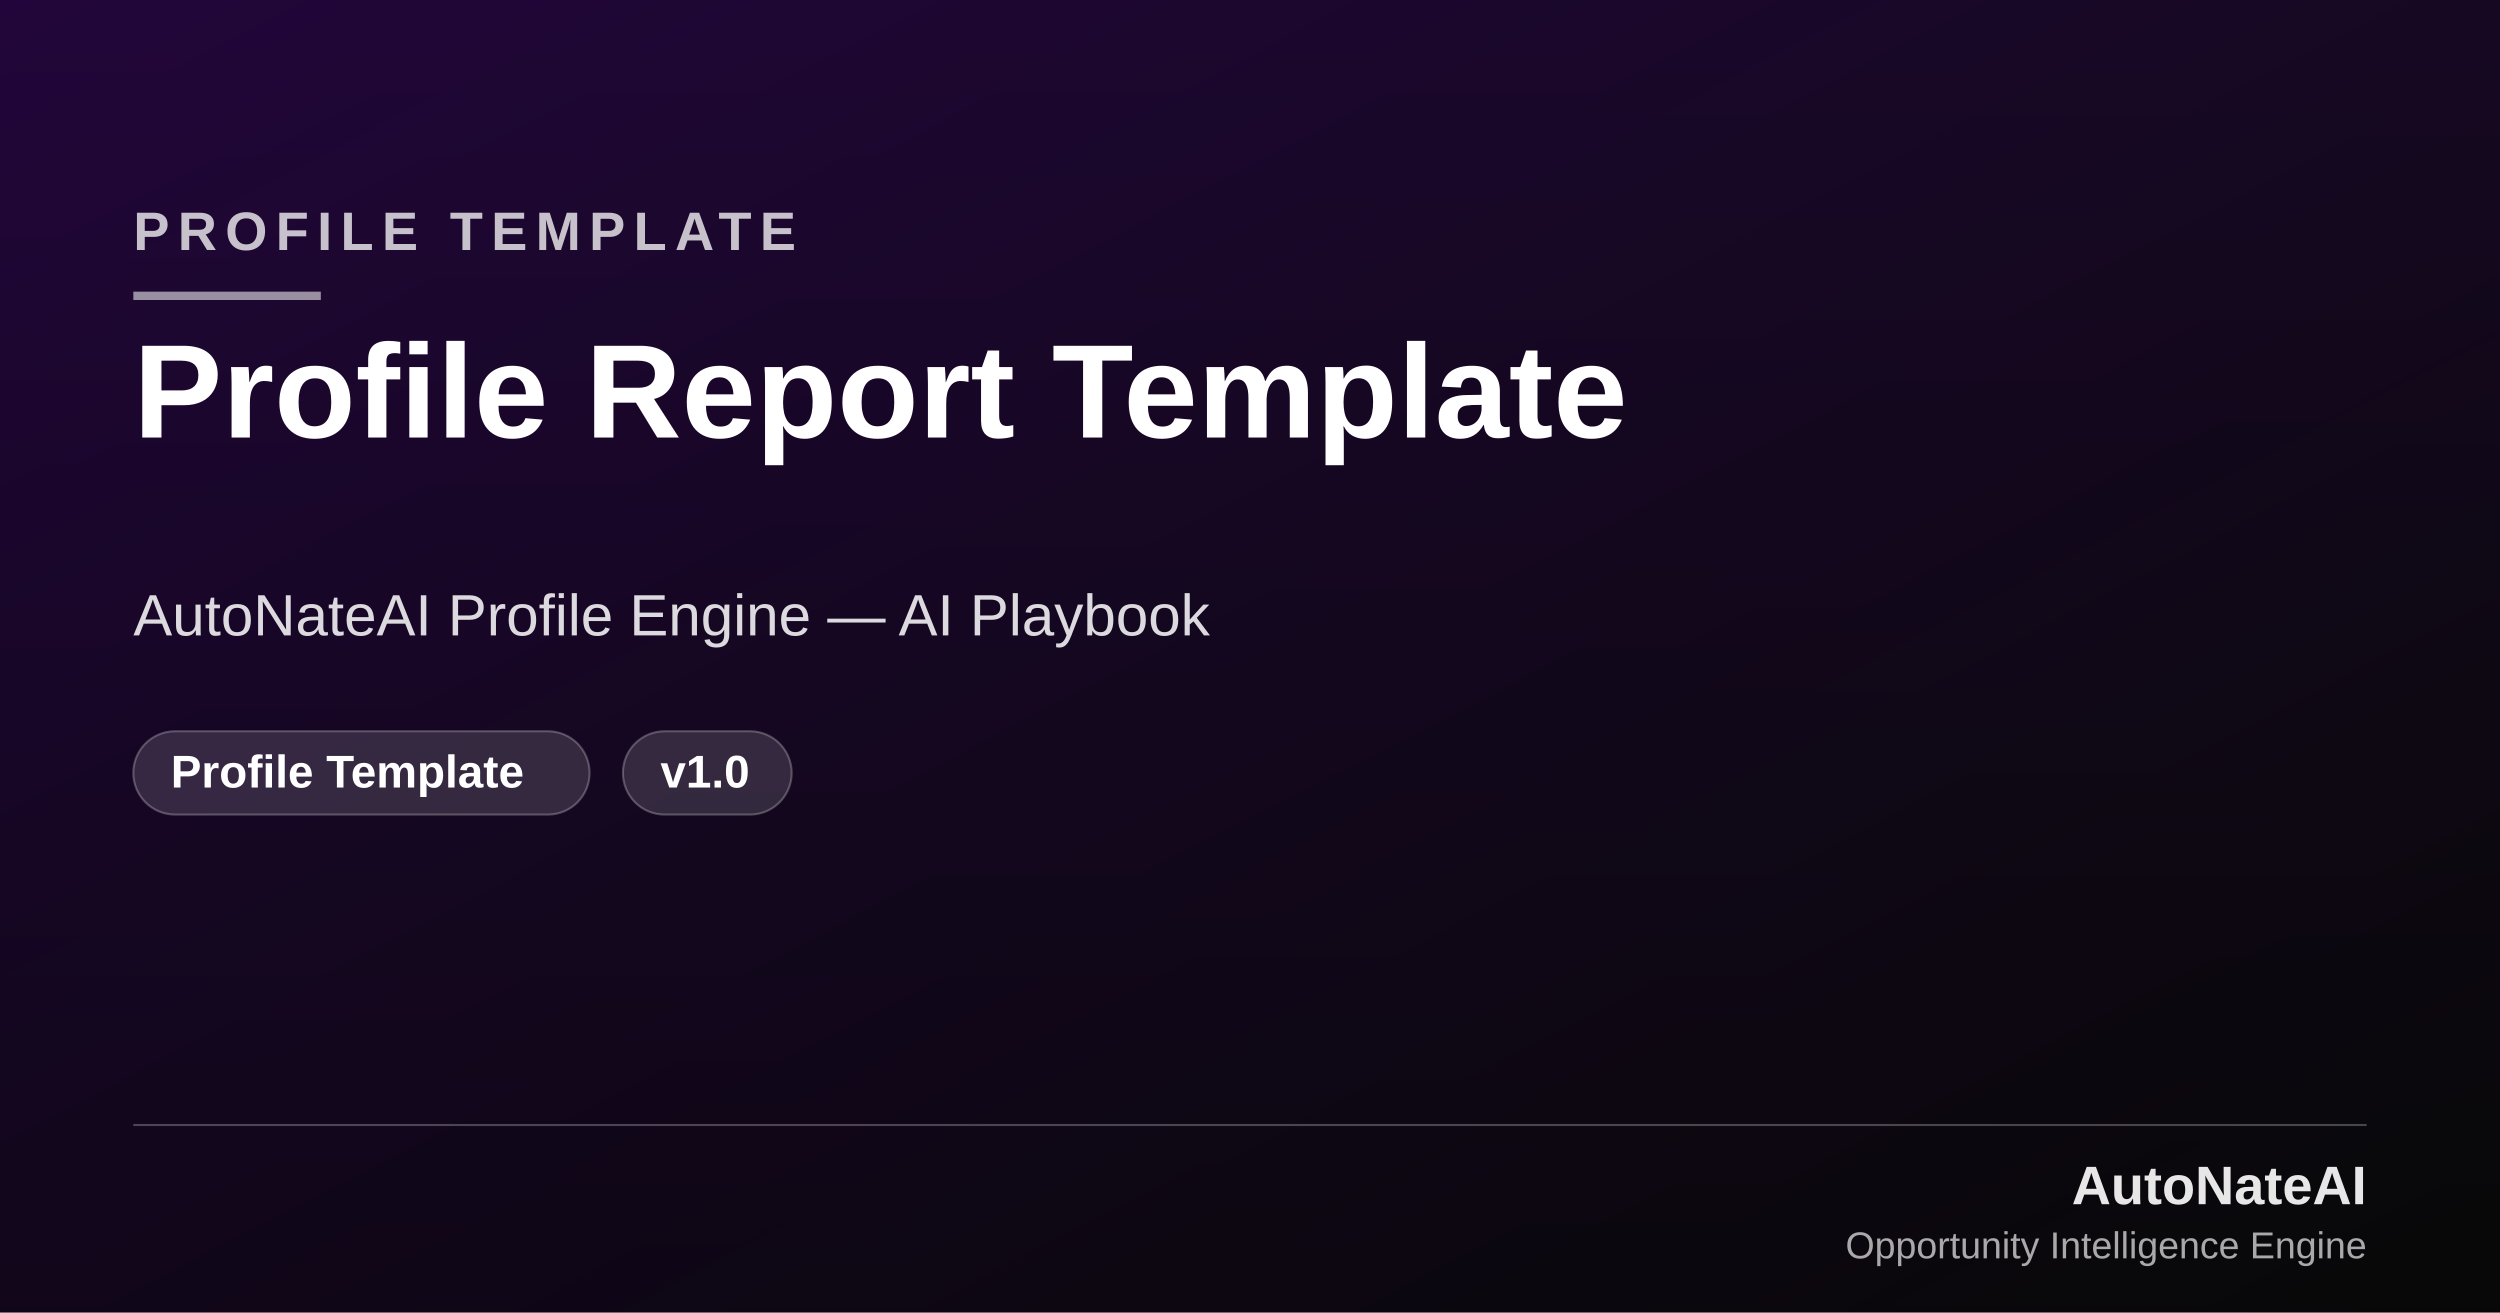
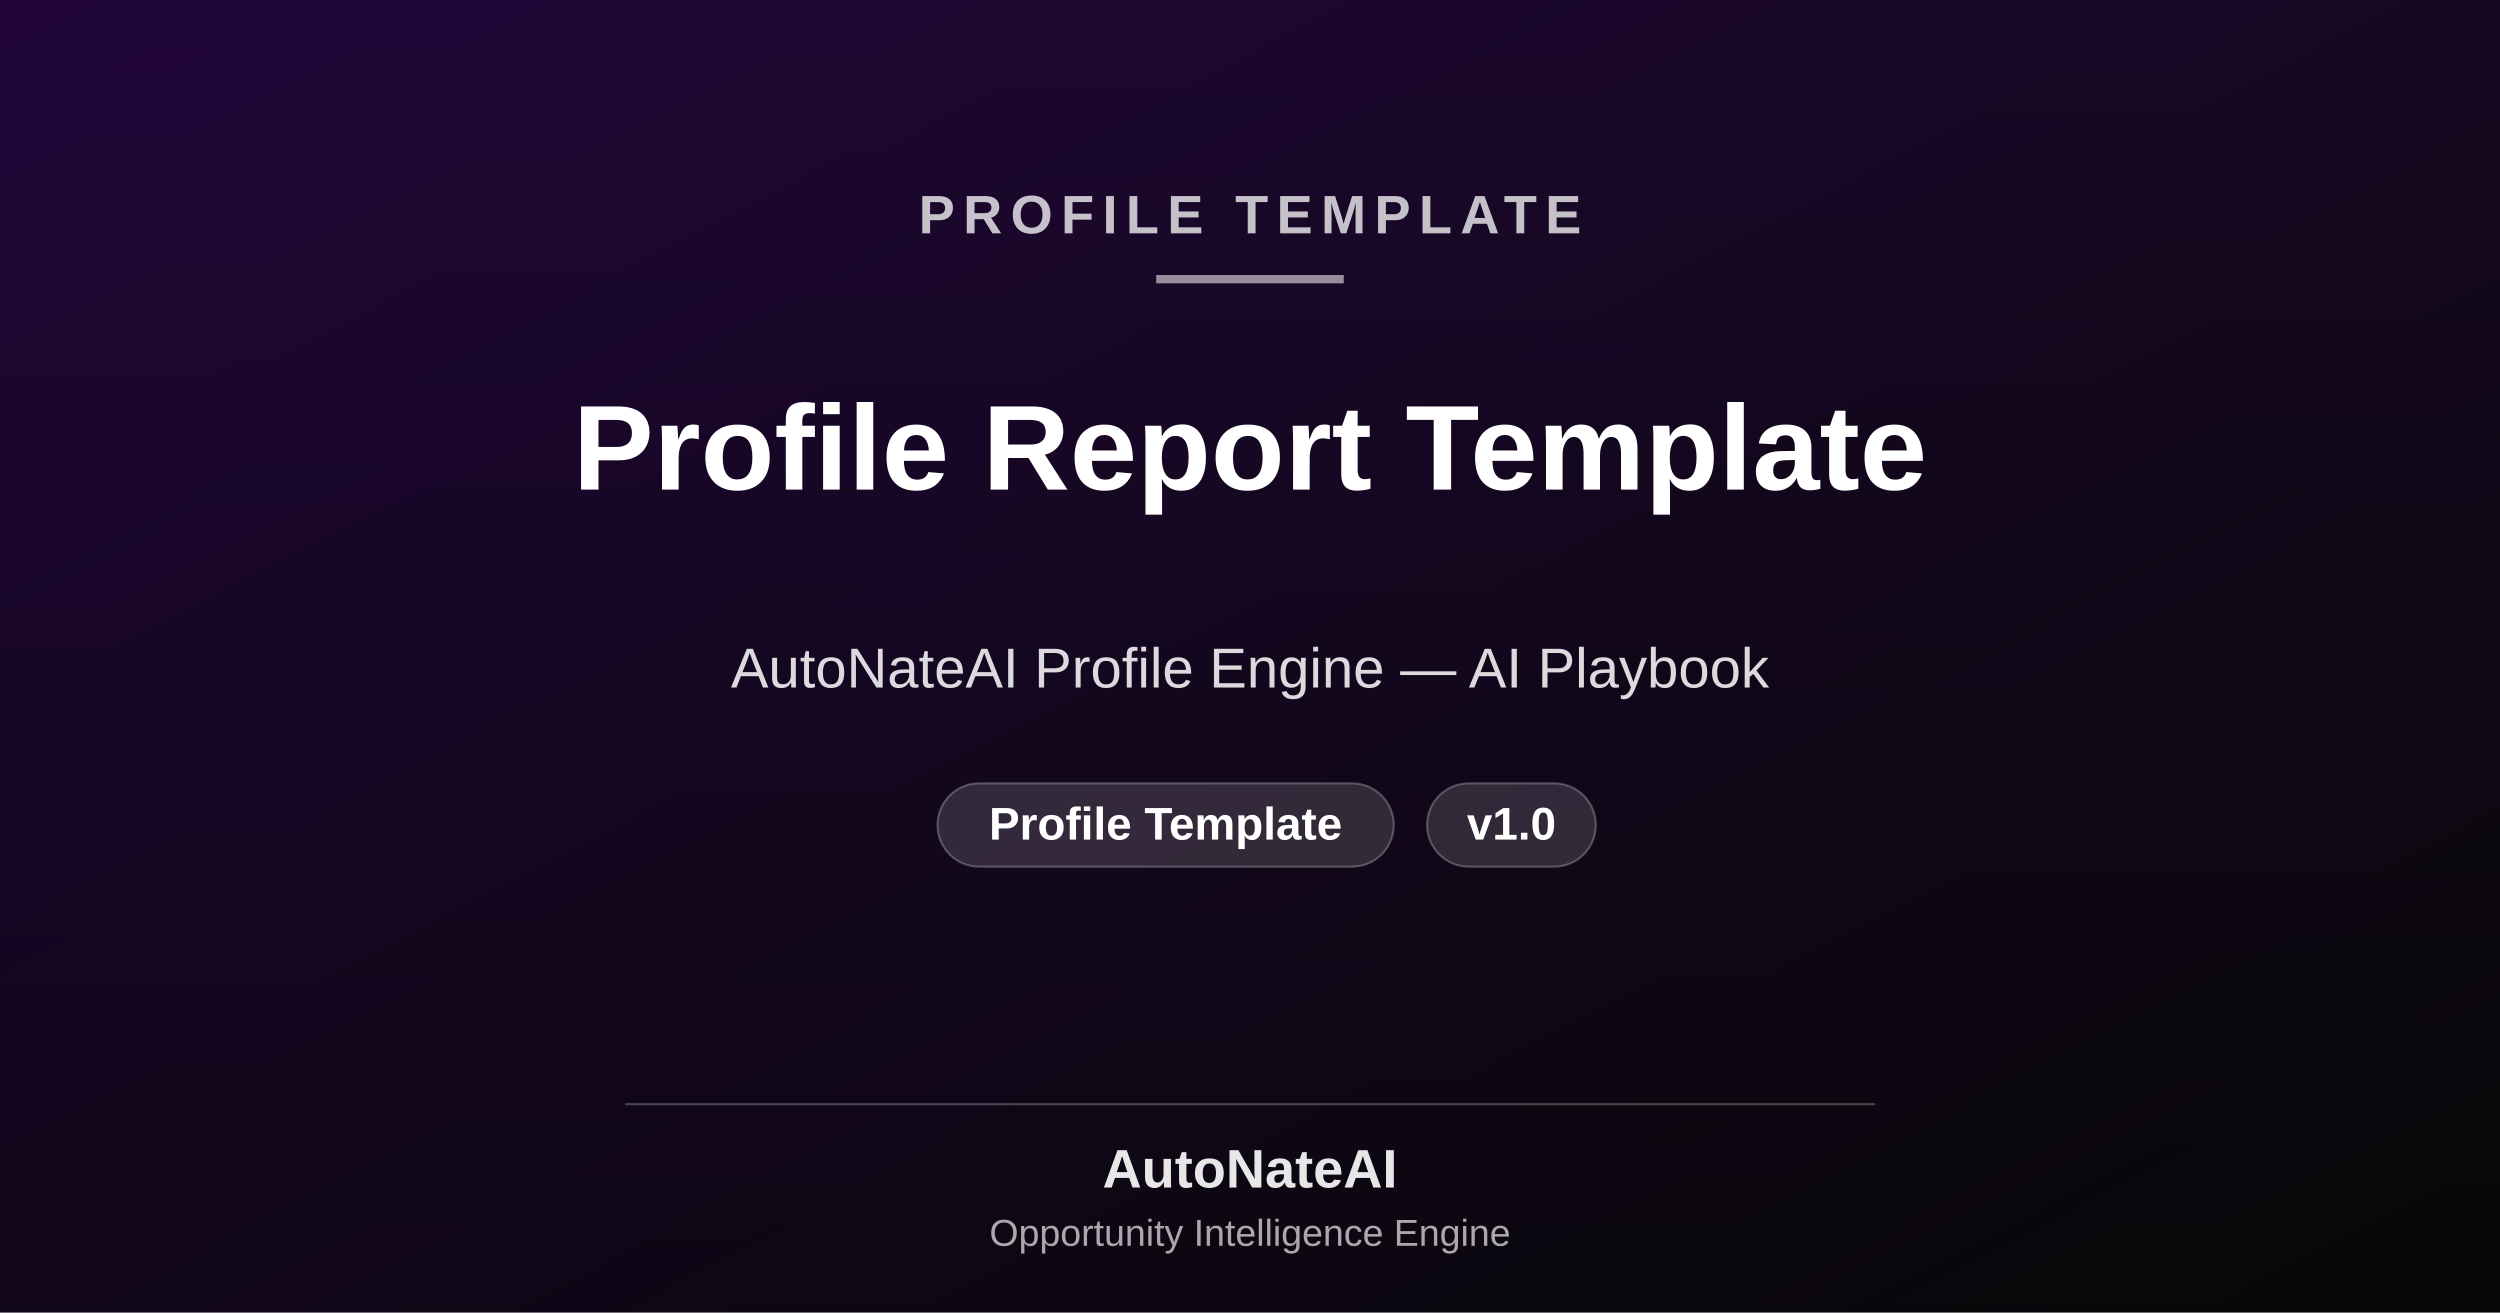
- <svg xmlns="http://www.w3.org/2000/svg" viewBox="0 0 1200 630">
+ <svg xmlns="http://www.w3.org/2000/svg" viewBox="0 0 1200 630" preserveAspectRatio="xMidYMid meet">
  <defs>
    <linearGradient id="grad-profile-report-template-doc" x1="0%" y1="0%" x2="100%" y2="100%">
      <stop offset="0%" stop-color="#22063B" />
      <stop offset="100%" stop-color="#0A0A0A" />
    </linearGradient>
    <linearGradient id="grad-profile-report-template-doc-fade" x1="0%" y1="0%" x2="0%" y2="100%">
      <stop offset="0%" stop-color="#000000" stop-opacity="0" />
      <stop offset="100%" stop-color="#000000" stop-opacity="0.25" />
    </linearGradient>
  </defs>
  <rect width="1200" height="630" fill="url(#grad-profile-report-template-doc)" />
  <rect width="1200" height="630" fill="url(#grad-profile-report-template-doc-fade)" />
-   <text x="64" y="120" font-family="Arial, Helvetica, sans-serif" font-size="26" font-weight="700" letter-spacing="4" fill="rgba(255,255,255,0.75)">PROFILE TEMPLATE</text>
-   <rect x="64" y="140" width="90" height="4" fill="rgba(255,255,255,0.55)" />
-   <text x="64" y="210" font-family="Arial, Helvetica, sans-serif" font-size="64" font-weight="800" fill="#FFFFFF">Profile Report Template</text>
-   <text x="64" y="305" font-family="Arial, Helvetica, sans-serif" font-size="28" font-weight="500" fill="rgba(255,255,255,0.85)">AutoNateAI Profile Engine — AI Playbook</text>
+   <text x="600" y="112" text-anchor="middle" font-family="Arial, Helvetica, sans-serif" font-size="26" font-weight="700" letter-spacing="4" fill="rgba(255,255,255,0.75)">PROFILE TEMPLATE</text>
+   <rect x="555" y="132" width="90" height="4" fill="rgba(255,255,255,0.55)" />
+   <text x="600" y="235" text-anchor="middle" font-family="Arial, Helvetica, sans-serif" font-size="58" font-weight="800" fill="#FFFFFF">Profile Report Template</text>
+   <text x="600" y="330" text-anchor="middle" font-family="Arial, Helvetica, sans-serif" font-size="27" font-weight="500" fill="rgba(255,255,255,0.85)">AutoNateAI Profile Engine — AI Playbook</text>
  <g>
-     <rect x="64" y="351" width="219" height="40" rx="20" fill="rgba(255,255,255,0.14)" stroke="rgba(255,255,255,0.25)" />
-     <text x="82" y="378" font-family="Arial, Helvetica, sans-serif" font-size="22" font-weight="600" fill="#FFFFFF">Profile Template</text>
+     <rect x="450" y="376" width="219" height="40" rx="20" fill="rgba(255,255,255,0.14)" stroke="rgba(255,255,255,0.25)" />
+     <text x="559.5" y="403" text-anchor="middle" font-family="Arial, Helvetica, sans-serif" font-size="22" font-weight="600" fill="#FFFFFF">Profile Template</text>
  </g>
  <g>
-     <rect x="299" y="351" width="81" height="40" rx="20" fill="rgba(255,255,255,0.14)" stroke="rgba(255,255,255,0.25)" />
-     <text x="317" y="378" font-family="Arial, Helvetica, sans-serif" font-size="22" font-weight="600" fill="#FFFFFF">v1.0</text>
+     <rect x="685" y="376" width="81" height="40" rx="20" fill="rgba(255,255,255,0.14)" stroke="rgba(255,255,255,0.25)" />
+     <text x="725.5" y="403" text-anchor="middle" font-family="Arial, Helvetica, sans-serif" font-size="22" font-weight="600" fill="#FFFFFF">v1.0</text>
  </g>
-   <line x1="64" y1="540" x2="1136" y2="540" stroke="rgba(255,255,255,0.25)" />
-   <text x="1136" y="578" text-anchor="end" font-family="Arial, Helvetica, sans-serif" font-size="26" font-weight="800" fill="rgba(255,255,255,0.9)">AutoNateAI</text>
-   <text x="1136" y="604" text-anchor="end" font-family="Arial, Helvetica, sans-serif" font-size="18" font-weight="500" fill="rgba(255,255,255,0.65)">Opportunity Intelligence Engine</text>
+   <line x1="300" y1="530" x2="900" y2="530" stroke="rgba(255,255,255,0.25)" />
+   <text x="600" y="570" text-anchor="middle" font-family="Arial, Helvetica, sans-serif" font-size="26" font-weight="800" fill="rgba(255,255,255,0.9)">AutoNateAI</text>
+   <text x="600" y="598" text-anchor="middle" font-family="Arial, Helvetica, sans-serif" font-size="18" font-weight="500" fill="rgba(255,255,255,0.65)">Opportunity Intelligence Engine</text>
</svg>
